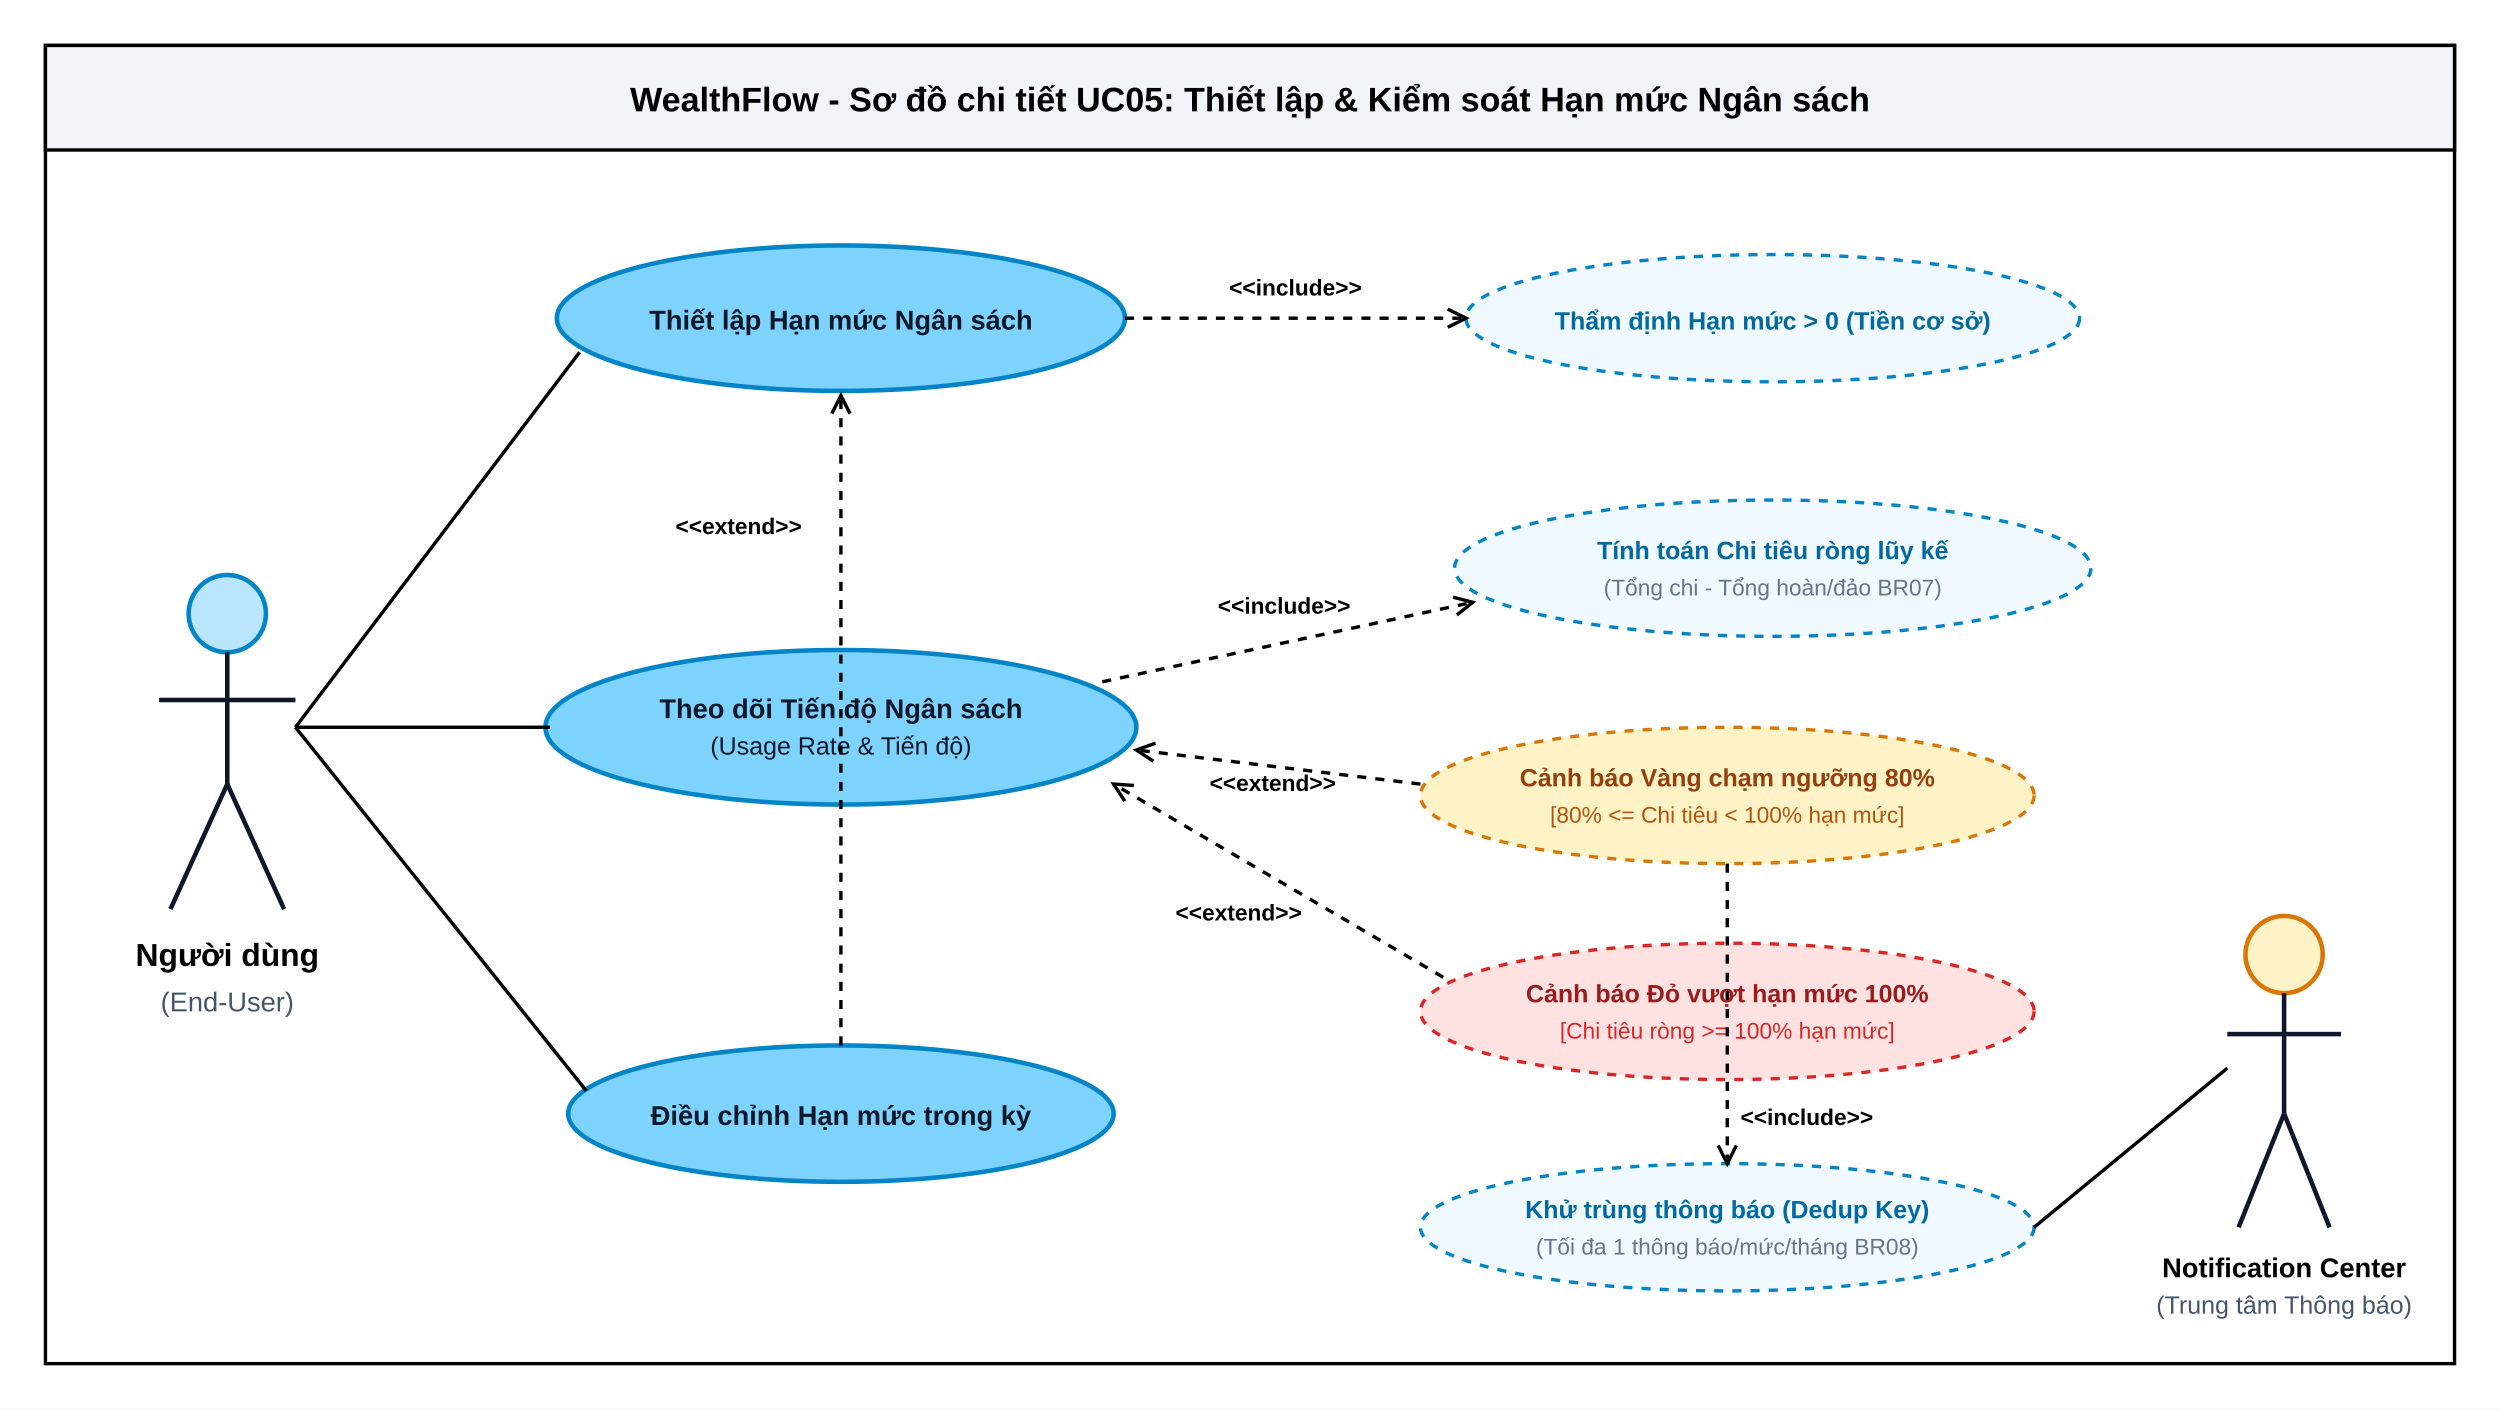
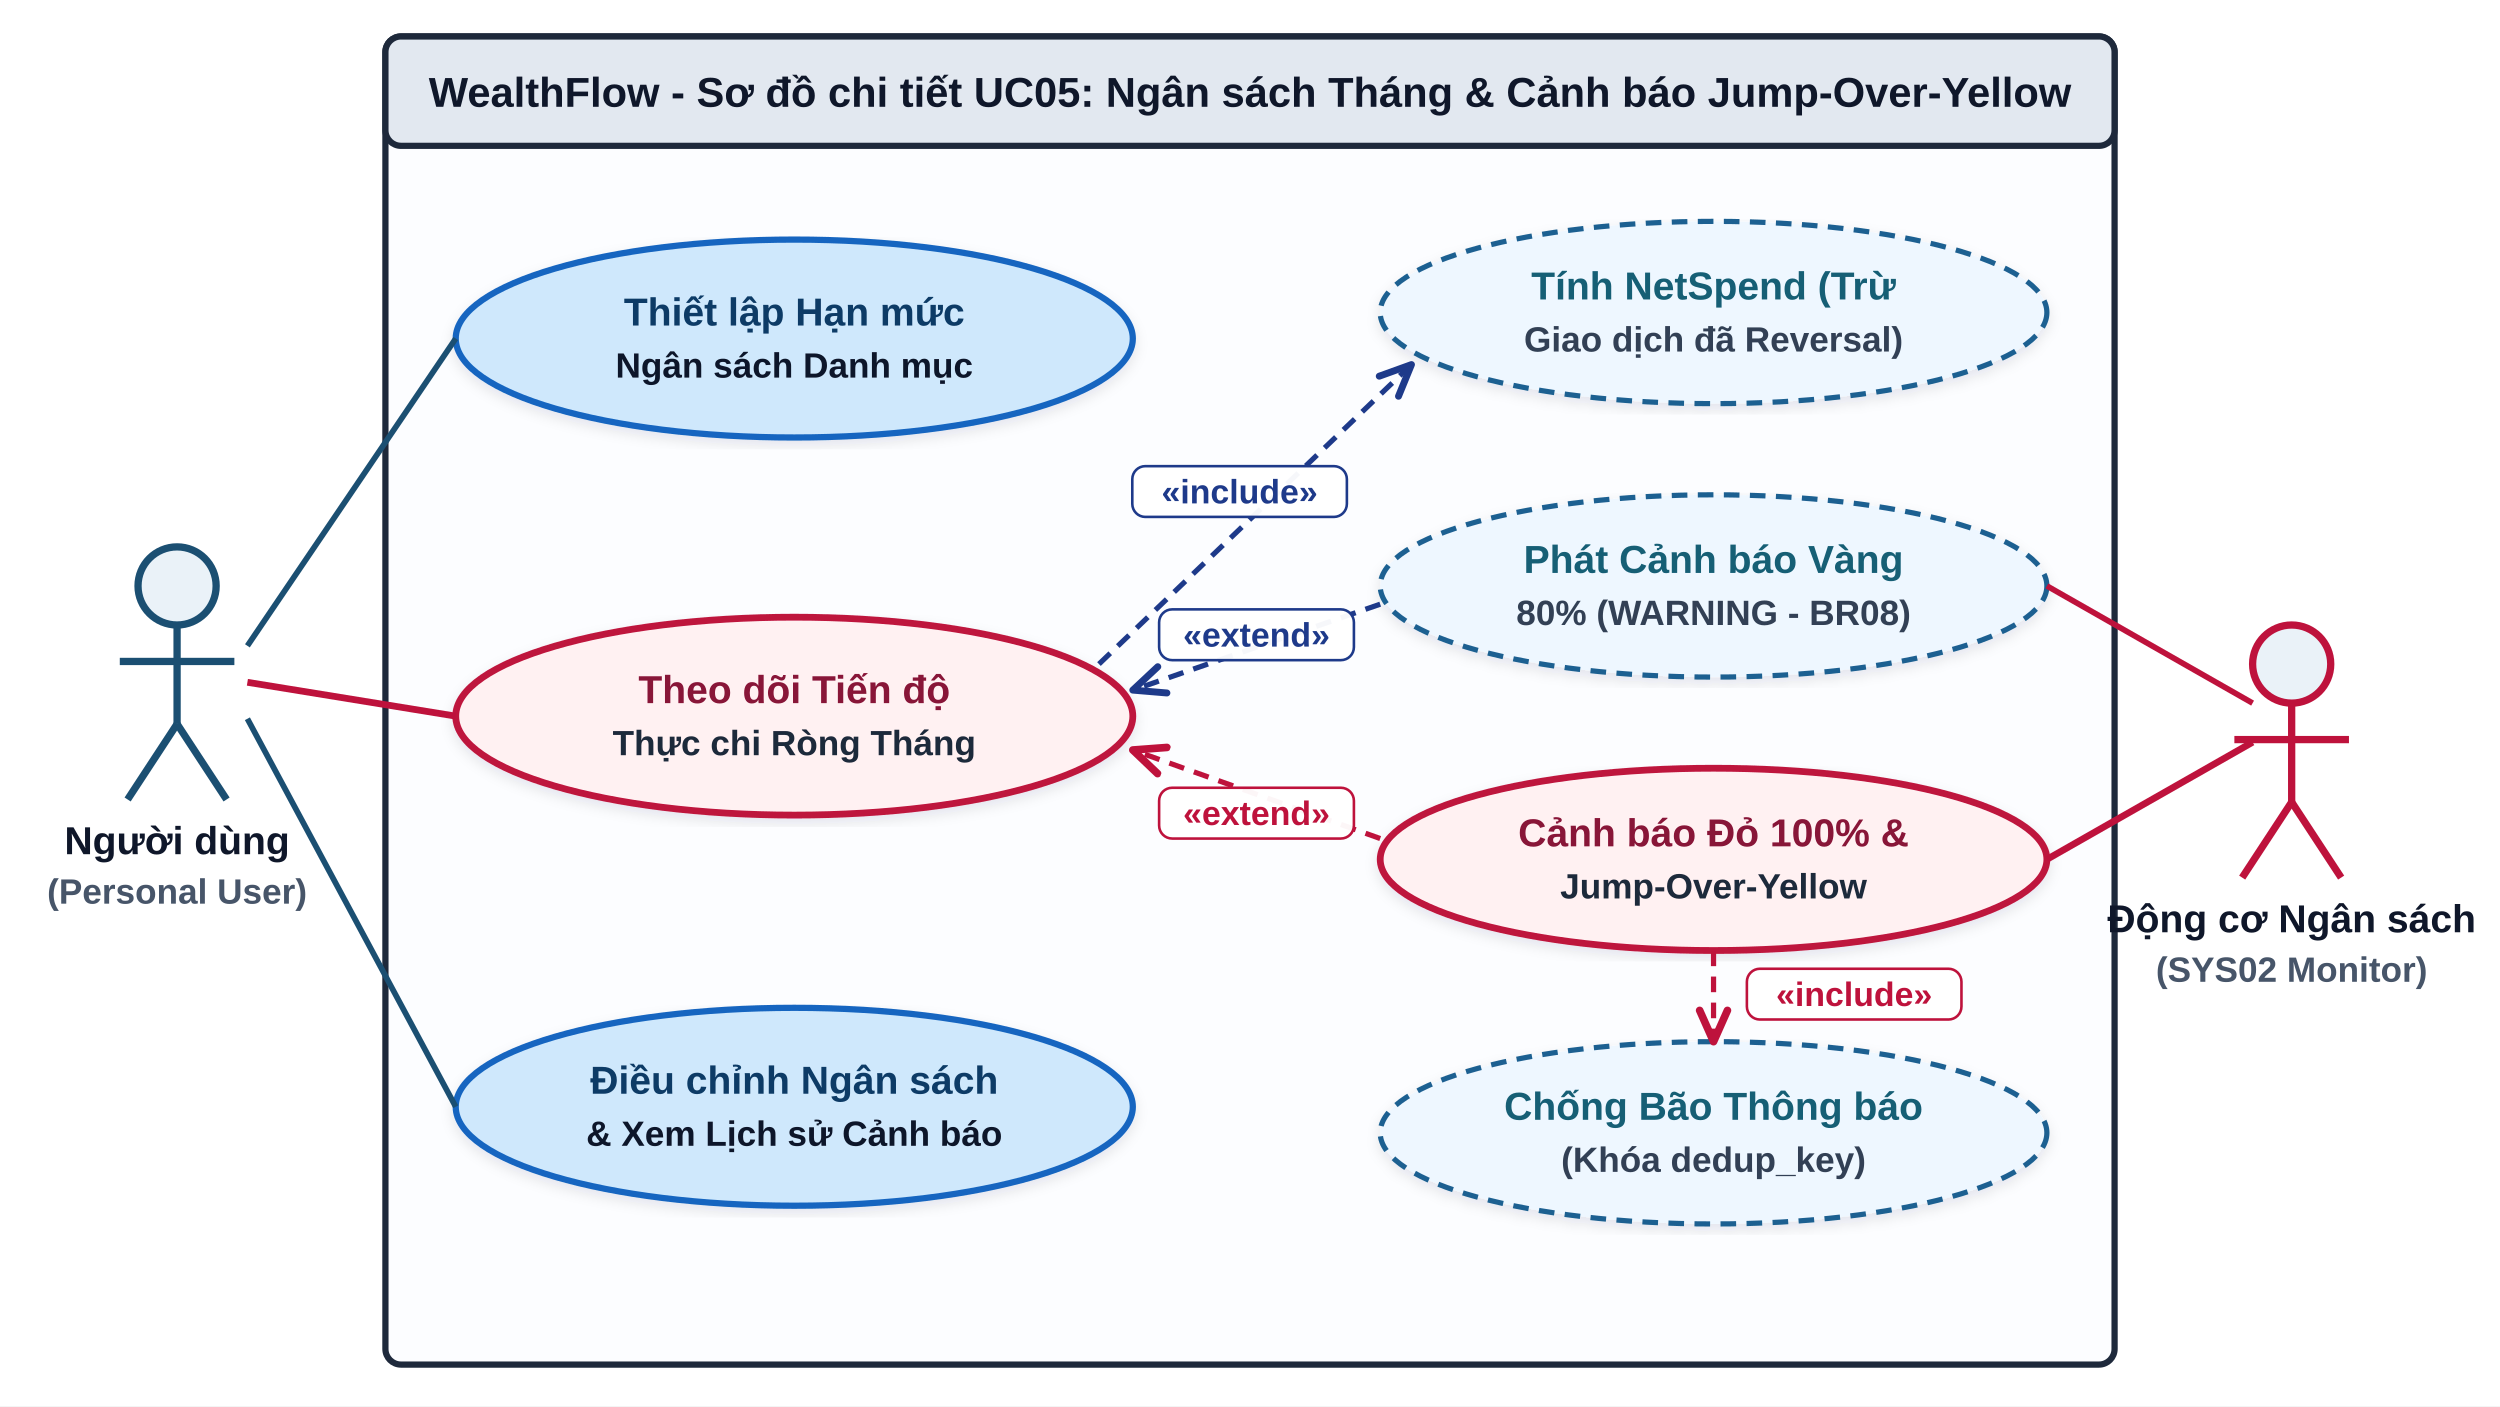
- <svg xmlns="http://www.w3.org/2000/svg" viewBox="0 0 1100 620" width="1100" height="620">
+ <svg xmlns="http://www.w3.org/2000/svg" viewBox="0 0 960 540" width="960" height="540" font-family="Segoe UI, Arial, sans-serif">
  <defs>
-     <marker id="uml-arrow" viewBox="0 0 12 12" refX="10" refY="6" markerWidth="8" markerHeight="8" orient="auto">
-       <polyline points="2 2, 10 6, 2 10" fill="none" stroke="#000000" stroke-width="1.5" />
+     <filter id="shadow" x="-4%" y="-4%" width="108%" height="110%">
+       <feDropShadow dx="0" dy="2" stdDeviation="2.5" flood-color="#0f172a" flood-opacity="0.10" />
+     </filter>
+     <marker id="uml-arrow" viewBox="0 0 12 12" refX="10" refY="6" markerWidth="8" markerHeight="8" orient="auto-start-reverse">
+       <path d="M 1 2 L 10 6 L 1 10" fill="none" stroke="#1e3a8a" stroke-width="2.0" stroke-linecap="round" stroke-linejoin="round" />
+     </marker>
+     <marker id="uml-arrow-red" viewBox="0 0 12 12" refX="10" refY="6" markerWidth="8" markerHeight="8" orient="auto-start-reverse">
+       <path d="M 1 2 L 10 6 L 1 10" fill="none" stroke="#be123c" stroke-width="2.2" stroke-linecap="round" stroke-linejoin="round" />
    </marker>
  </defs>
-   <rect width="1100" height="620" fill="#FFFFFF" />
-   <rect x="20" y="20" width="1060" height="580" fill="#FFFFFF" stroke="#000000" stroke-width="1.5" />
-   <rect x="20" y="20" width="1060" height="46" fill="#F1F5F9" stroke="#000000" stroke-width="1.5" />
-   <text x="550" y="49" font-family="'Segoe UI', Arial, sans-serif" font-size="15" font-weight="bold" fill="#000000" text-anchor="middle">WealthFlow - Sơ đồ chi tiết UC05: Thiết lập &amp; Kiểm soát Hạn mức Ngân sách</text>
-   <g id="actor-user">
-     <circle cx="100" cy="270" r="17" fill="#BAE6FD" stroke="#0284C7" stroke-width="2" />
-     <line x1="100" y1="287" x2="100" y2="345" stroke="#0F172A" stroke-width="2" />
-     <line x1="70" y1="308" x2="130" y2="308" stroke="#0F172A" stroke-width="2" />
-     <line x1="100" y1="345" x2="75" y2="400" stroke="#0F172A" stroke-width="2" />
-     <line x1="100" y1="345" x2="125" y2="400" stroke="#0F172A" stroke-width="2" />
-     <text x="100" y="425" font-family="'Segoe UI', Arial, sans-serif" font-size="14" font-weight="bold" fill="#000000" text-anchor="middle">Người dùng</text>
-     <text x="100" y="445" font-family="'Segoe UI', Arial, sans-serif" font-size="12" fill="#475569" text-anchor="middle">(End-User)</text>
+   <rect width="960" height="540" fill="#ffffff" />
+   <rect x="148" y="14" width="664" height="510" rx="6" fill="#fcfdff" stroke="#1e293b" stroke-width="2.4" />
+   <rect x="148" y="14" width="664" height="42" rx="6" fill="#e2e8f0" stroke="#1e293b" stroke-width="2.4" />
+   <text x="480" y="41" text-anchor="middle" fill="#0f172a" font-size="16" font-weight="700">WealthFlow - Sơ đồ chi tiết UC05: Ngân sách Tháng &amp; Cảnh báo Jump-Over-Yellow</text>
+   <g>
+     <circle cx="68" cy="225" r="15" fill="#eaf2f8" stroke="#1b4f72" stroke-width="2.8" />
+     <line x1="68" y1="240" x2="68" y2="278" stroke="#1b4f72" stroke-width="2.8" />
+     <line x1="46" y1="254" x2="90" y2="254" stroke="#1b4f72" stroke-width="2.8" />
+     <line x1="68" y1="278" x2="49" y2="307" stroke="#1b4f72" stroke-width="2.8" />
+     <line x1="68" y1="278" x2="87" y2="307" stroke="#1b4f72" stroke-width="2.8" />
+     <text x="68" y="328" text-anchor="middle" fill="#0f172a" font-size="15" font-weight="700">Người dùng</text>
+     <text x="68" y="347" text-anchor="middle" fill="#475569" font-size="13.5" font-weight="600">(Personal User)</text>
  </g>
-   <g id="actor-notif">
-     <circle cx="1005" cy="420" r="17" fill="#FEF3C7" stroke="#D97706" stroke-width="2" />
-     <line x1="1005" y1="437" x2="1005" y2="490" stroke="#0F172A" stroke-width="2" />
-     <line x1="980" y1="455" x2="1030" y2="455" stroke="#0F172A" stroke-width="2" />
-     <line x1="1005" y1="490" x2="985" y2="540" stroke="#0F172A" stroke-width="2" />
-     <line x1="1005" y1="490" x2="1025" y2="540" stroke="#0F172A" stroke-width="2" />
-     <text x="1005" y="562" font-family="'Segoe UI', Arial, sans-serif" font-size="12" font-weight="bold" fill="#000000" text-anchor="middle">Notification Center</text>
-     <text x="1005" y="578" font-family="'Segoe UI', Arial, sans-serif" font-size="11" fill="#475569" text-anchor="middle">(Trung tâm Thông báo)</text>
+   <g>
+     <circle cx="880" cy="255" r="15" fill="#eaf2f8" stroke="#be123c" stroke-width="2.8" />
+     <line x1="880" y1="270" x2="880" y2="308" stroke="#be123c" stroke-width="2.8" />
+     <line x1="858" y1="284" x2="902" y2="284" stroke="#be123c" stroke-width="2.8" />
+     <line x1="880" y1="308" x2="861" y2="337" stroke="#be123c" stroke-width="2.8" />
+     <line x1="880" y1="308" x2="899" y2="337" stroke="#be123c" stroke-width="2.8" />
+     <text x="880" y="358" text-anchor="middle" fill="#0f172a" font-size="15" font-weight="700">Động cơ Ngân sách</text>
+     <text x="880" y="377" text-anchor="middle" fill="#475569" font-size="13.5" font-weight="600">(SYS02 Monitor)</text>
  </g>
-   <ellipse cx="370" cy="140" rx="125" ry="32" fill="#7DD3FC" stroke="#0284C7" stroke-width="2" />
-   <text x="370" y="145" font-family="'Segoe UI', Arial, sans-serif" font-size="12" font-weight="bold" fill="#0F172A" text-anchor="middle">Thiết lập Hạn mức Ngân sách</text>
-   <ellipse cx="370" cy="320" rx="130" ry="34" fill="#7DD3FC" stroke="#0284C7" stroke-width="2" />
-   <text x="370" y="316" font-family="'Segoe UI', Arial, sans-serif" font-size="12" font-weight="bold" fill="#0F172A" text-anchor="middle">Theo dõi Tiến độ Ngân sách</text>
-   <text x="370" y="332" font-family="'Segoe UI', Arial, sans-serif" font-size="11" fill="#0F172A" text-anchor="middle">(Usage Rate &amp; Tiến độ)</text>
-   <ellipse cx="370" cy="490" rx="120" ry="30" fill="#7DD3FC" stroke="#0284C7" stroke-width="2" />
-   <text x="370" y="495" font-family="'Segoe UI', Arial, sans-serif" font-size="12" font-weight="bold" fill="#0F172A" text-anchor="middle">Điều chỉnh Hạn mức trong kỳ</text>
-   <ellipse cx="780" cy="140" rx="135" ry="28" fill="#F0F9FF" stroke="#0284C7" stroke-width="1.5" stroke-dasharray="4,4" />
-   <text x="780" y="145" font-family="'Segoe UI', Arial, sans-serif" font-size="11" font-weight="600" fill="#0369A1" text-anchor="middle">Thẩm định Hạn mức &gt; 0 (Tiền cơ sở)</text>
-   <ellipse cx="780" cy="250" rx="140" ry="30" fill="#F0F9FF" stroke="#0284C7" stroke-width="1.5" stroke-dasharray="4,4" />
-   <text x="780" y="246" font-family="'Segoe UI', Arial, sans-serif" font-size="11" font-weight="600" fill="#0369A1" text-anchor="middle">Tính toán Chi tiêu ròng lũy kế</text>
-   <text x="780" y="262" font-family="'Segoe UI', Arial, sans-serif" font-size="10" fill="#64748B" text-anchor="middle">(Tổng chi - Tổng hoàn/đảo BR07)</text>
-   <ellipse cx="760" cy="350" rx="135" ry="30" fill="#FEF3C7" stroke="#D97706" stroke-width="1.5" stroke-dasharray="4,4" />
-   <text x="760" y="346" font-family="'Segoe UI', Arial, sans-serif" font-size="11" font-weight="600" fill="#92400E" text-anchor="middle">Cảnh báo Vàng chạm ngưỡng 80%</text>
-   <text x="760" y="362" font-family="'Segoe UI', Arial, sans-serif" font-size="10" fill="#B45309" text-anchor="middle">[80% &lt;= Chi tiêu &lt; 100% hạn mức]</text>
-   <ellipse cx="760" cy="445" rx="135" ry="30" fill="#FEE2E2" stroke="#DC2626" stroke-width="1.5" stroke-dasharray="4,4" />
-   <text x="760" y="441" font-family="'Segoe UI', Arial, sans-serif" font-size="11" font-weight="600" fill="#991B1B" text-anchor="middle">Cảnh báo Đỏ vượt hạn mức 100%</text>
-   <text x="760" y="457" font-family="'Segoe UI', Arial, sans-serif" font-size="10" fill="#DC2626" text-anchor="middle">[Chi tiêu ròng &gt;= 100% hạn mức]</text>
-   <ellipse cx="760" cy="540" rx="135" ry="28" fill="#F0F9FF" stroke="#0284C7" stroke-width="1.5" stroke-dasharray="4,4" />
-   <text x="760" y="536" font-family="'Segoe UI', Arial, sans-serif" font-size="11" font-weight="600" fill="#0369A1" text-anchor="middle">Khử trùng thông báo (Dedup Key)</text>
-   <text x="760" y="552" font-family="'Segoe UI', Arial, sans-serif" font-size="10" fill="#64748B" text-anchor="middle">(Tối đa 1 thông báo/mức/tháng BR08)</text>
-   <line x1="130" y1="320" x2="255" y2="155" stroke="#000000" stroke-width="1.5" />
-   <line x1="130" y1="320" x2="242" y2="320" stroke="#000000" stroke-width="1.5" />
-   <line x1="130" y1="320" x2="258" y2="480" stroke="#000000" stroke-width="1.5" />
-   <line x1="495" y1="140" x2="645" y2="140" stroke="#000000" stroke-width="1.5" stroke-dasharray="4,4" marker-end="url(#uml-arrow)" />
-   <text x="570" y="130" font-family="'Segoe UI', Arial, sans-serif" font-size="10" font-weight="bold" fill="#000000" text-anchor="middle">&lt;&lt;include&gt;&gt;</text>
-   <path d="M 370 460 C 370 380, 370 230, 370 174" fill="none" stroke="#000000" stroke-width="1.5" stroke-dasharray="4,4" marker-end="url(#uml-arrow)" />
-   <text x="325" y="235" font-family="'Segoe UI', Arial, sans-serif" font-size="10" font-weight="bold" fill="#000000" text-anchor="middle">&lt;&lt;extend&gt;&gt;</text>
-   <line x1="485" y1="300" x2="648" y2="265" stroke="#000000" stroke-width="1.5" stroke-dasharray="4,4" marker-end="url(#uml-arrow)" />
-   <text x="565" y="270" font-family="'Segoe UI', Arial, sans-serif" font-size="10" font-weight="bold" fill="#000000" text-anchor="middle">&lt;&lt;include&gt;&gt;</text>
-   <line x1="625" y1="345" x2="500" y2="330" stroke="#000000" stroke-width="1.5" stroke-dasharray="4,4" marker-end="url(#uml-arrow)" />
-   <text x="560" y="348" font-family="'Segoe UI', Arial, sans-serif" font-size="10" font-weight="bold" fill="#000000" text-anchor="middle">&lt;&lt;extend&gt;&gt;</text>
-   <line x1="635" y1="430" x2="490" y2="345" stroke="#000000" stroke-width="1.5" stroke-dasharray="4,4" marker-end="url(#uml-arrow)" />
-   <text x="545" y="405" font-family="'Segoe UI', Arial, sans-serif" font-size="10" font-weight="bold" fill="#000000" text-anchor="middle">&lt;&lt;extend&gt;&gt;</text>
-   <line x1="760" y1="380" x2="760" y2="512" stroke="#000000" stroke-width="1.5" stroke-dasharray="4,4" marker-end="url(#uml-arrow)" />
-   <text x="795" y="495" font-family="'Segoe UI', Arial, sans-serif" font-size="10" font-weight="bold" fill="#000000" text-anchor="middle">&lt;&lt;include&gt;&gt;</text>
-   <line x1="895" y1="540" x2="980" y2="470" stroke="#000000" stroke-width="1.5" />
+   <g filter="url(#shadow)">
+     <ellipse cx="305" cy="130" rx="130" ry="38" fill="#cfe8fc" stroke="#1565c0" stroke-width="2.4" />
+     <text x="305" y="125" text-anchor="middle" fill="#0d3b66" font-size="15" font-weight="700">Thiết lập Hạn mức</text>
+     <text x="305" y="145" text-anchor="middle" fill="#0f172a" font-size="13.5" font-weight="600">Ngân sách Danh mục</text>
+   </g>
+   <g filter="url(#shadow)">
+     <ellipse cx="305" cy="275" rx="130" ry="38" fill="#fff1f2" stroke="#be123c" stroke-width="2.6" />
+     <text x="305" y="270" text-anchor="middle" fill="#881337" font-size="15" font-weight="700">Theo dõi Tiến độ</text>
+     <text x="305" y="290" text-anchor="middle" fill="#1e293b" font-size="13.5" font-weight="600">Thực chi Ròng Tháng</text>
+   </g>
+   <g filter="url(#shadow)">
+     <ellipse cx="305" cy="425" rx="130" ry="38" fill="#cfe8fc" stroke="#1565c0" stroke-width="2.4" />
+     <text x="305" y="420" text-anchor="middle" fill="#0d3b66" font-size="15" font-weight="700">Điều chỉnh Ngân sách</text>
+     <text x="305" y="440" text-anchor="middle" fill="#0f172a" font-size="13.5" font-weight="600">&amp; Xem Lịch sử Cảnh báo</text>
+   </g>
+   <g filter="url(#shadow)">
+     <ellipse cx="658" cy="120" rx="128" ry="35" fill="#eef7ff" stroke="#1e6091" stroke-width="2.0" stroke-dasharray="6,4" />
+     <text x="658" y="115" text-anchor="middle" fill="#155e75" font-size="15" font-weight="700">Tính NetSpend (Trừ</text>
+     <text x="658" y="135" text-anchor="middle" fill="#334155" font-size="13.5" font-weight="600">Giao dịch đã Reversal)</text>
+   </g>
+   <g filter="url(#shadow)">
+     <ellipse cx="658" cy="225" rx="128" ry="35" fill="#eef7ff" stroke="#1e6091" stroke-width="2.0" stroke-dasharray="6,4" />
+     <text x="658" y="220" text-anchor="middle" fill="#155e75" font-size="15" font-weight="700">Phát Cảnh báo Vàng</text>
+     <text x="658" y="240" text-anchor="middle" fill="#334155" font-size="13.5" font-weight="600">80% (WARNING - BR08)</text>
+   </g>
+   <g filter="url(#shadow)">
+     <ellipse cx="658" cy="330" rx="128" ry="35" fill="#fff1f2" stroke="#be123c" stroke-width="2.6" />
+     <text x="658" y="325" text-anchor="middle" fill="#881337" font-size="15" font-weight="700">Cảnh báo Đỏ 100% &amp;</text>
+     <text x="658" y="345" text-anchor="middle" fill="#1e293b" font-size="13.5" font-weight="600">Jump-Over-Yellow</text>
+   </g>
+   <g filter="url(#shadow)">
+     <ellipse cx="658" cy="435" rx="128" ry="35" fill="#eef7ff" stroke="#1e6091" stroke-width="2.0" stroke-dasharray="6,4" />
+     <text x="658" y="430" text-anchor="middle" fill="#155e75" font-size="15" font-weight="700">Chống Bão Thông báo</text>
+     <text x="658" y="450" text-anchor="middle" fill="#334155" font-size="13.5" font-weight="600">(Khóa dedup_key)</text>
+   </g>
+   <line x1="95" y1="248" x2="175" y2="130" stroke="#1b4f72" stroke-width="2.2" />
+   <line x1="95" y1="262" x2="175" y2="275" stroke="#be123c" stroke-width="2.6" />
+   <line x1="95" y1="276" x2="175" y2="425" stroke="#1b4f72" stroke-width="2.2" />
+   <line x1="865" y1="270" x2="786" y2="225" stroke="#be123c" stroke-width="2.2" />
+   <line x1="865" y1="285" x2="786" y2="330" stroke="#be123c" stroke-width="2.6" />
+   <line x1="422" y1="255" x2="542" y2="140" stroke="#1e3a8a" stroke-width="2.0" stroke-dasharray="6,4" marker-end="url(#uml-arrow)" />
+   <rect x="434.8" y="179.0" width="82.4" height="19.5" rx="5" fill="#ffffff" fill-opacity="0.96" stroke="#1e3a8a" stroke-width="1.0" />
+   <text x="476.0" y="193.3" text-anchor="middle" fill="#1e3a8a" font-size="13" font-weight="700">«include»</text>
+   <line x1="530" y1="232" x2="435" y2="265" stroke="#1e3a8a" stroke-width="2.0" stroke-dasharray="6,4" marker-end="url(#uml-arrow)" />
+   <rect x="445.1" y="234.0" width="74.8" height="19.5" rx="5" fill="#ffffff" fill-opacity="0.96" stroke="#1e3a8a" stroke-width="1.0" />
+   <text x="482.5" y="248.3" text-anchor="middle" fill="#1e3a8a" font-size="13" font-weight="700">«extend»</text>
+   <line x1="530" y1="322" x2="435" y2="288" stroke="#be123c" stroke-width="2.0" stroke-dasharray="6,4" marker-end="url(#uml-arrow-red)" />
+   <rect x="445.1" y="302.5" width="74.8" height="19.5" rx="5" fill="#ffffff" fill-opacity="0.96" stroke="#be123c" stroke-width="1.0" />
+   <text x="482.5" y="316.8" text-anchor="middle" fill="#be123c" font-size="13" font-weight="700">«extend»</text>
+   <line x1="658" y1="365" x2="658" y2="400" stroke="#be123c" stroke-width="2.0" stroke-dasharray="6,4" marker-end="url(#uml-arrow-red)" />
+   <rect x="670.8" y="372.0" width="82.4" height="19.5" rx="5" fill="#ffffff" fill-opacity="0.96" stroke="#be123c" stroke-width="1.0" />
+   <text x="712.0" y="386.3" text-anchor="middle" fill="#be123c" font-size="13" font-weight="700">«include»</text>
</svg>
